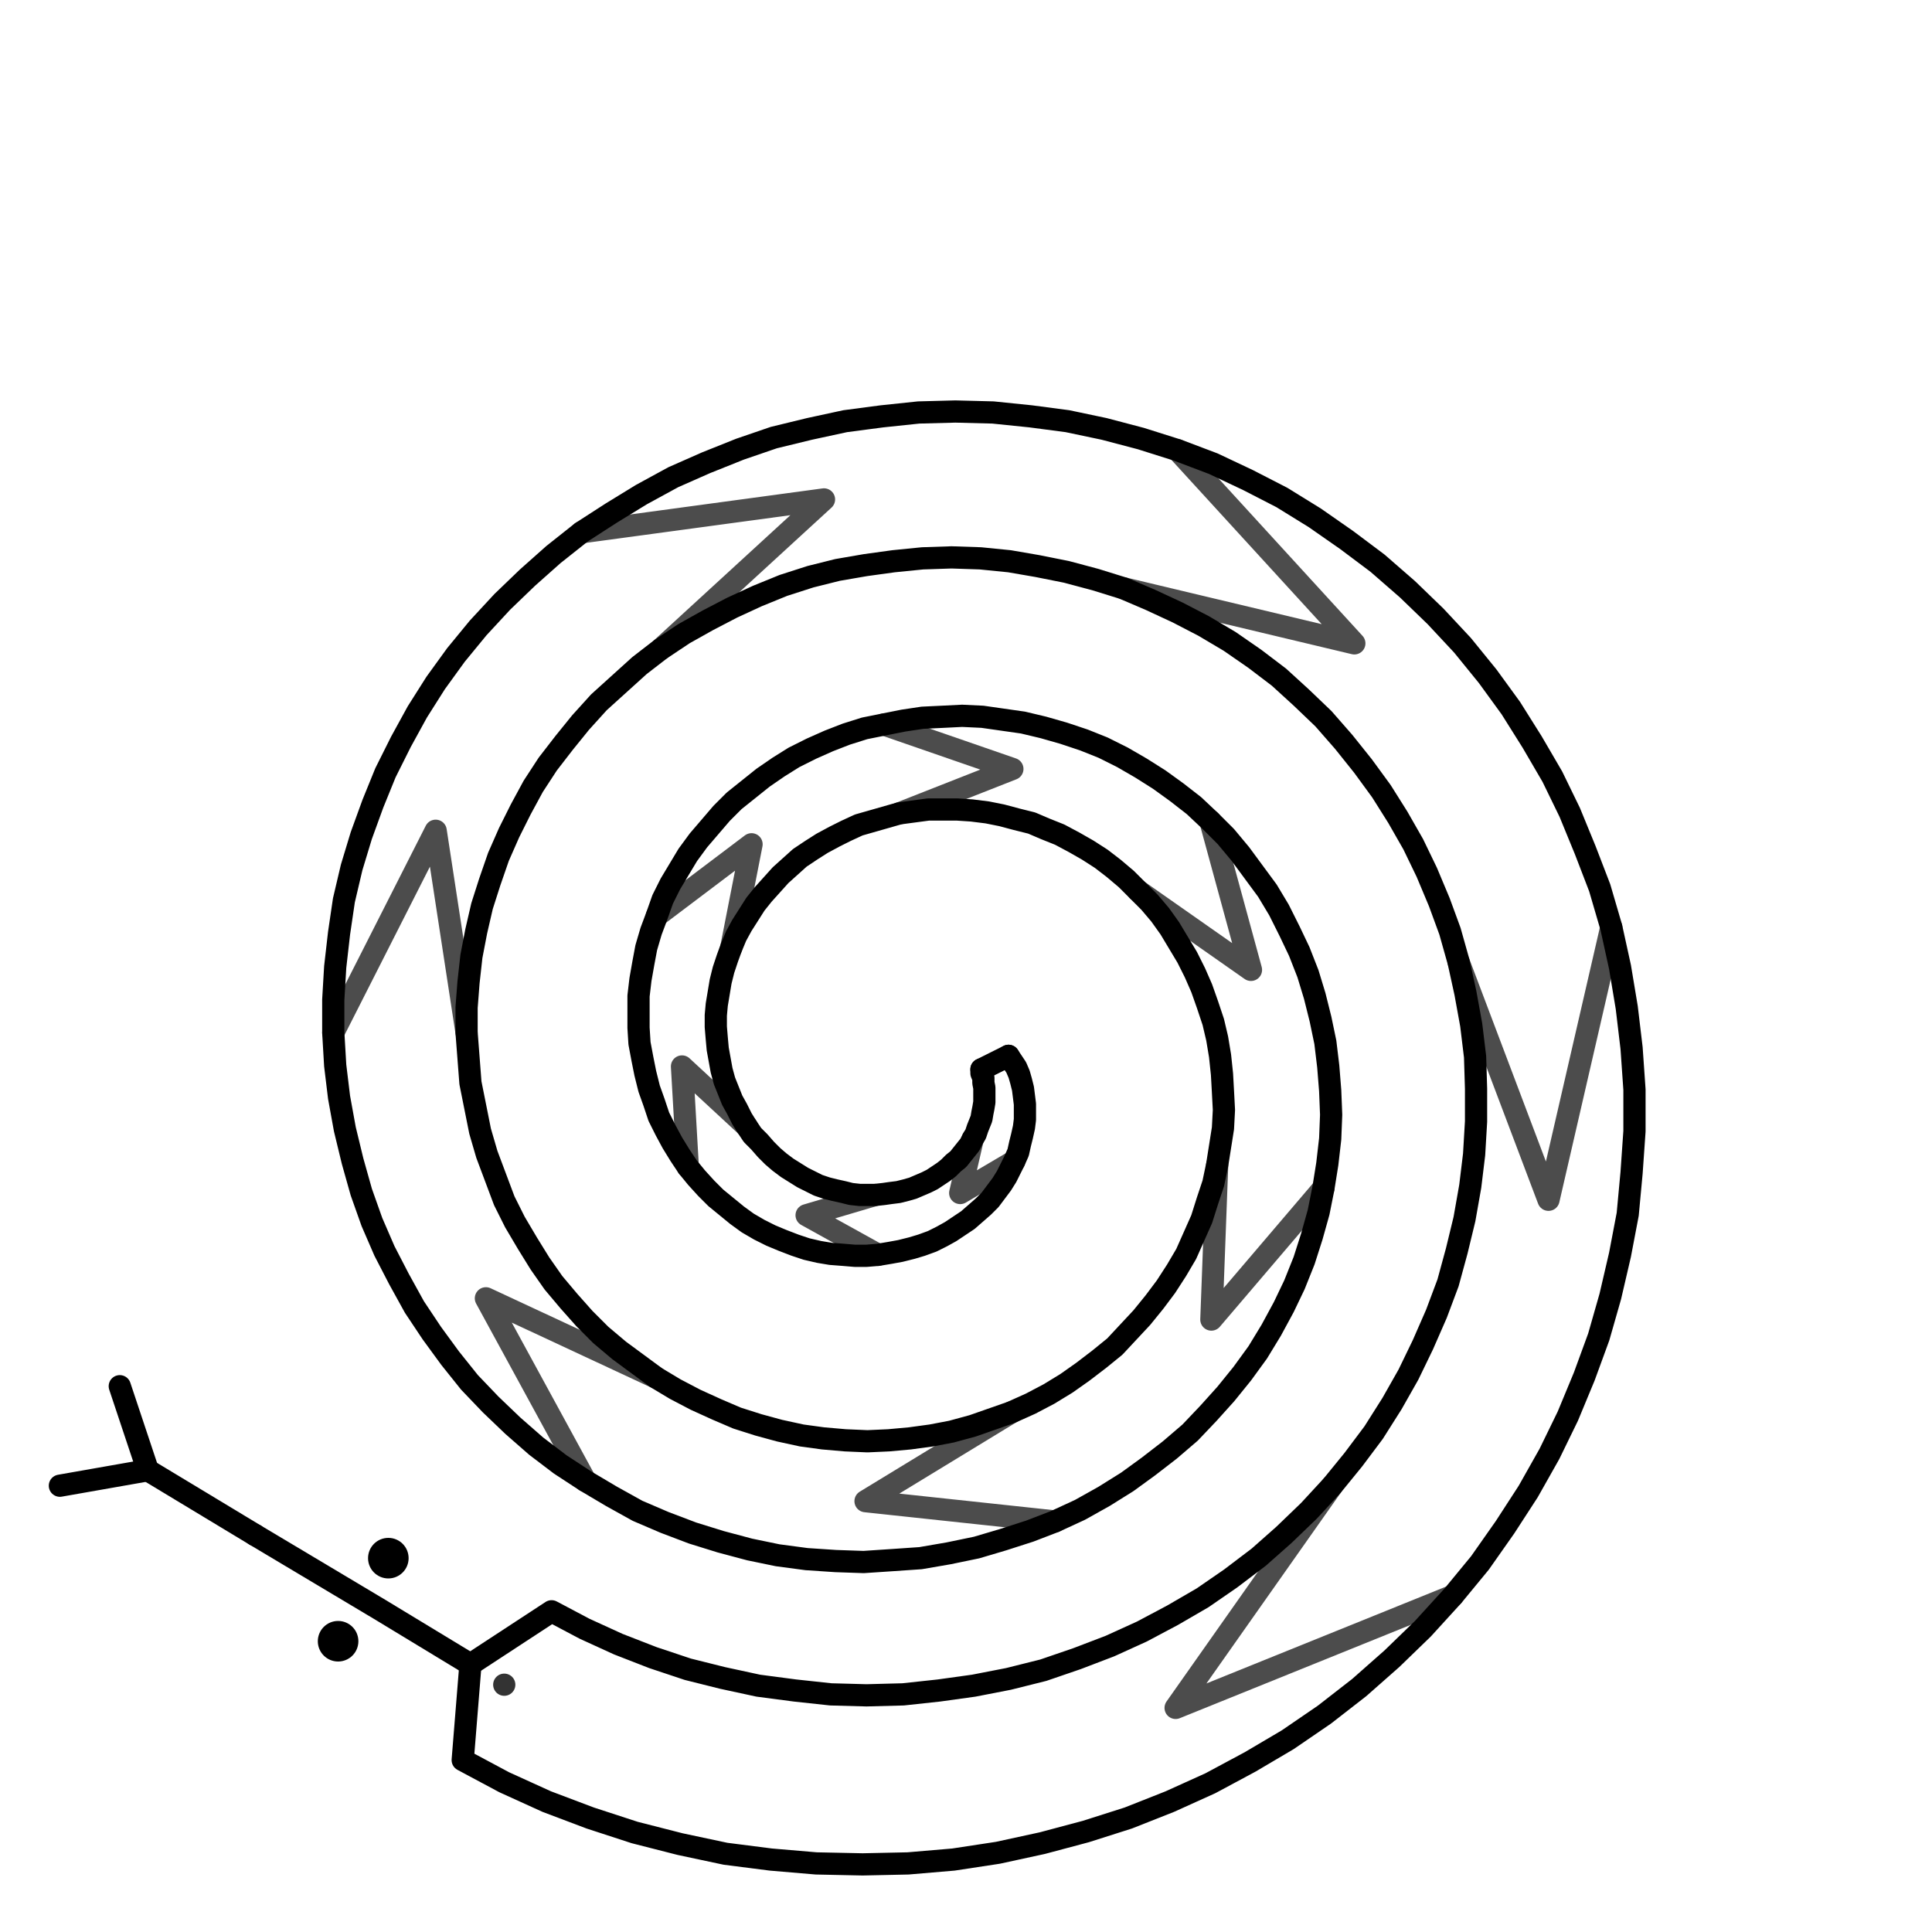
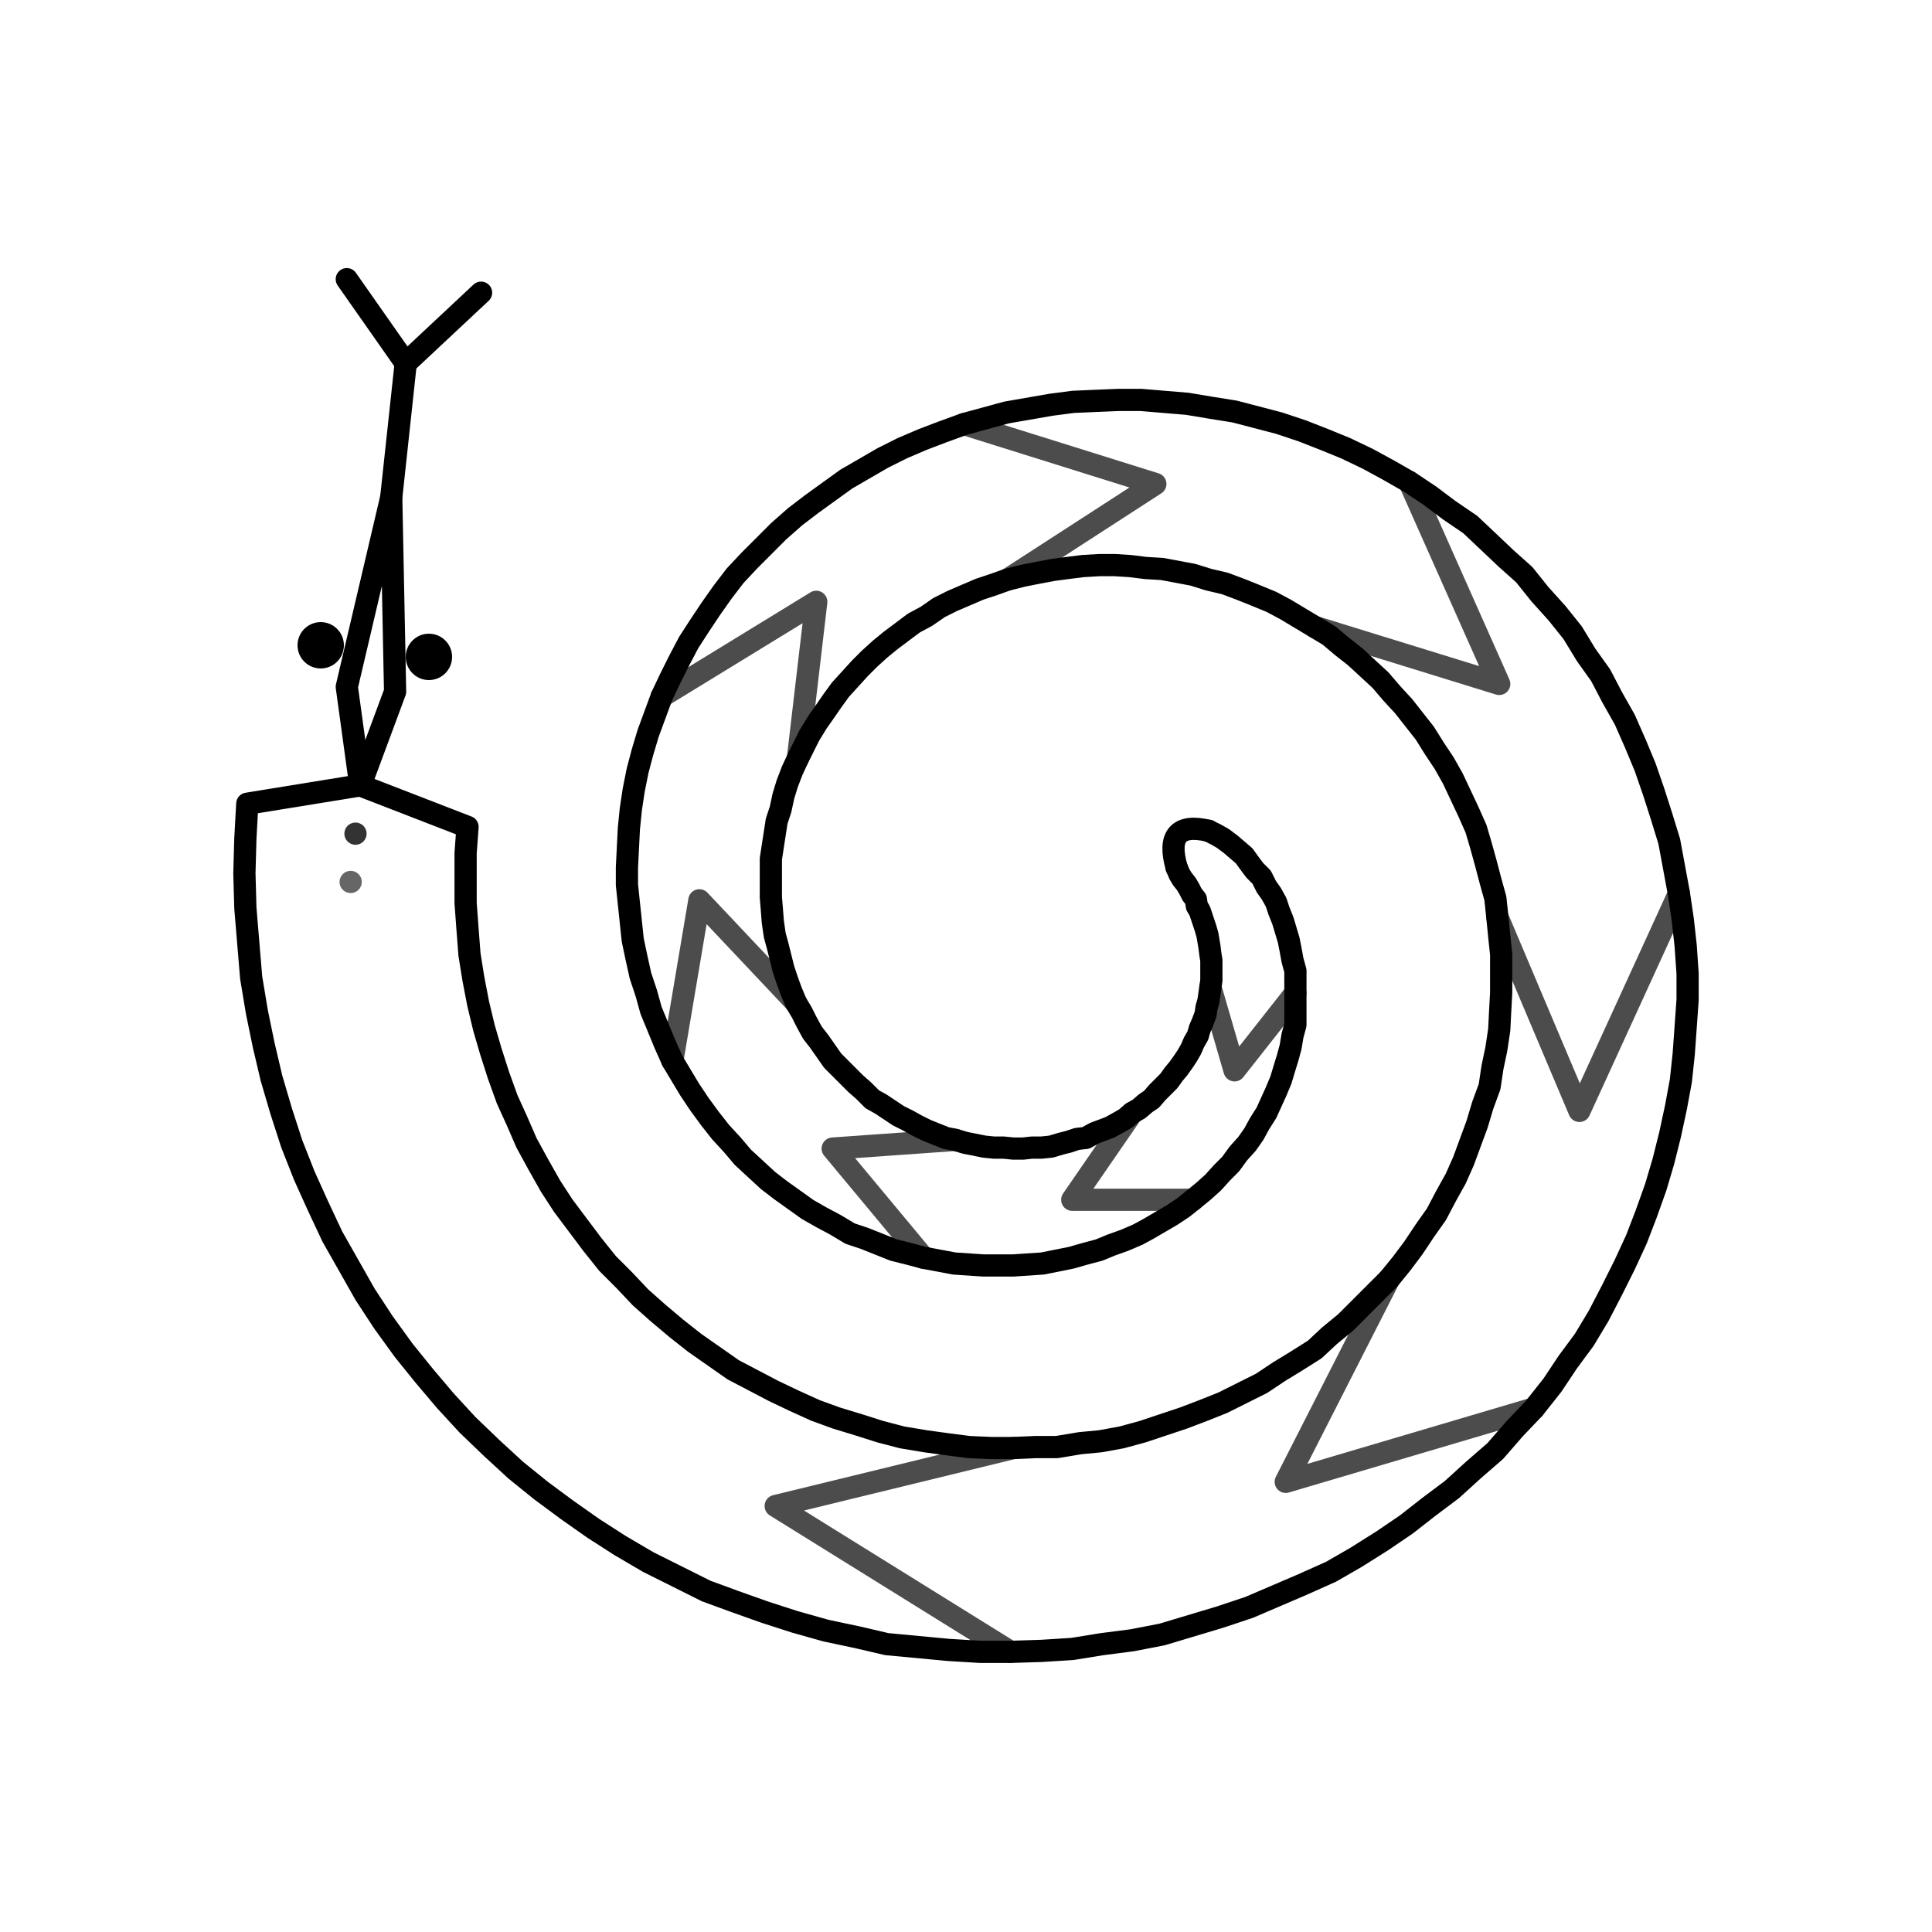
<svg xmlns="http://www.w3.org/2000/svg" viewBox="0 0 200 200" fill="none" stroke="currentColor" stroke-width="2.3" stroke-linecap="round" stroke-linejoin="round" role="img" aria-label="Coiled serpent">
-   <path d="M 101.6,110.7 L 101.6,111.1 L 101.8,111.6 L 101.8,112.1 L 101.9,112.6 L 101.9,113.1 L 101.9,113.6 L 101.9,114.1 L 101.8,114.7 L 101.7,115.2 L 101.6,115.8 L 101.4,116.3 L 101.2,116.8 L 101.0,117.4 L 100.7,117.9 L 100.4,118.5 L 100.0,119.0 L 99.6,119.5 L 99.2,120.0 L 98.7,120.4 L 98.2,120.9 L 97.7,121.3 L 97.1,121.7 L 96.5,122.1 L 95.9,122.4 L 95.2,122.7 L 94.5,123.0 L 93.8,123.2 L 93.0,123.4 L 92.2,123.5 L 91.5,123.6 L 90.6,123.7 L 89.8,123.7 L 89.0,123.7 L 88.1,123.6 L 87.3,123.4 L 86.4,123.2 L 85.6,123.0 L 84.7,122.7 L 83.9,122.3 L 83.1,121.9 L 82.3,121.4 L 81.5,120.9 L 80.7,120.3 L 80.0,119.7 L 79.3,119.0 L 78.6,118.2 L 77.9,117.5 L 77.3,116.6 L 76.8,115.8 L 76.3,114.8 L 75.8,113.9 L 75.4,112.9 L 75.0,111.9 L 74.7,110.8 L 74.5,109.7 L 74.3,108.6 L 74.2,107.5 L 74.1,106.3 L 74.1,105.1 L 74.2,104.0 L 74.4,102.8 L 74.6,101.6 L 74.9,100.4 L 75.3,99.2 L 75.7,98.1 L 76.2,96.9 L 76.8,95.8 L 77.5,94.7 L 78.2,93.6 L 79.0,92.6 L 79.9,91.6 L 80.8,90.6 L 81.8,89.7 L 82.8,88.8 L 84.0,88.0 L 85.1,87.3 L 86.4,86.6 L 87.6,86.0 L 88.9,85.4 L 90.3,85.0 L 91.7,84.6 L 93.1,84.2 L 94.6,84.0 L 96.1,83.8 L 97.6,83.8 L 99.1,83.8 L 100.6,83.9 L 102.2,84.1 L 103.7,84.4 L 105.2,84.8 L 106.8,85.2 L 108.2,85.8 L 109.7,86.4 L 111.2,87.2 L 112.6,88.0 L 114.0,88.9 L 115.3,89.9 L 116.6,91.0 L 117.8,92.2 L 119.0,93.4 L 120.1,94.7 L 121.1,96.1 L 122.0,97.6 L 122.9,99.1 L 123.7,100.7 L 124.4,102.3 L 125.0,104.0 L 125.6,105.8 L 126.0,107.5 L 126.3,109.3 L 126.5,111.2 L 126.6,113.0 L 126.7,114.9 L 126.6,116.8 L 126.3,118.7 L 126.0,120.6 L 125.6,122.5 L 125.0,124.3 L 124.4,126.2 L 123.6,128.0 L 122.8,129.8 L 121.8,131.5 L 120.7,133.2 L 119.5,134.8 L 118.2,136.4 L 116.8,137.9 L 115.4,139.4 L 113.8,140.7 L 112.1,142.0 L 110.4,143.2 L 108.6,144.3 L 106.7,145.3 L 104.7,146.2 L 102.7,146.9 L 100.7,147.6 L 98.5,148.2 L 96.4,148.6 L 94.2,148.9 L 92.0,149.1 L 89.8,149.2 L 87.5,149.1 L 85.2,148.9 L 83.0,148.6 L 80.7,148.1 L 78.5,147.5 L 76.3,146.8 L 74.2,145.9 L 72.0,144.9 L 69.9,143.8 L 67.9,142.6 L 66.0,141.2 L 64.1,139.8 L 62.2,138.2 L 60.5,136.5 L 58.9,134.7 L 57.3,132.8 L 55.9,130.8 L 54.6,128.7 L 53.3,126.5 L 52.2,124.3 L 51.3,121.9 L 50.4,119.5 L 49.7,117.1 L 49.2,114.6 L 48.7,112.1 L 48.5,109.5 L 48.3,106.9 L 48.3,104.3 L 48.5,101.7 L 48.8,99.0 L 49.3,96.4 L 49.9,93.8 L 50.7,91.3 L 51.6,88.7 L 52.7,86.2 L 53.9,83.8 L 55.2,81.4 L 56.7,79.1 L 58.4,76.9 L 60.1,74.8 L 62.0,72.7 L 64.1,70.8 L 66.2,68.9 L 68.4,67.2 L 70.8,65.6 L 73.3,64.2 L 75.8,62.9 L 78.4,61.7 L 81.1,60.6 L 83.9,59.7 L 86.7,59.0 L 89.6,58.5 L 92.5,58.1 L 95.5,57.8 L 98.5,57.7 L 101.5,57.8 L 104.5,58.1 L 107.4,58.6 L 110.4,59.2 L 113.4,60.0 L 116.3,60.9 L 119.1,62.1 L 121.9,63.4 L 124.6,64.8 L 127.3,66.4 L 129.9,68.2 L 132.4,70.1 L 134.7,72.2 L 137.0,74.4 L 139.1,76.8 L 141.1,79.3 L 143.0,81.9 L 144.7,84.6 L 146.3,87.4 L 147.7,90.3 L 149.0,93.4 L 150.1,96.4 L 151.0,99.6 L 151.7,102.8 L 152.3,106.1 L 152.7,109.4 L 152.8,112.7 L 152.8,116.1 L 152.6,119.5 L 152.2,122.8 L 151.6,126.2 L 150.8,129.5 L 149.9,132.8 L 148.7,136.0 L 147.3,139.2 L 145.8,142.3 L 144.1,145.3 L 142.2,148.3 L 140.1,151.1 L 137.9,153.8 L 135.5,156.4 L 132.9,158.9 L 130.3,161.2 L 127.4,163.4 L 124.5,165.4 L 121.4,167.2 L 118.2,168.9 L 114.9,170.4 L 111.5,171.7 L 108.0,172.9 L 104.4,173.8 L 100.8,174.5 L 97.2,175.0 L 93.5,175.4 L 89.7,175.5 L 86.0,175.4 L 82.3,175.0 L 78.5,174.5 L 74.8,173.7 L 71.2,172.8 L 67.6,171.6 L 64.0,170.2 L 60.5,168.6 L 57.1,166.8 L 48.7,172.3" />
-   <path d="M 104.4,109.3 L 104.8,109.9 L 105.2,110.5 L 105.5,111.2 L 105.7,111.9 L 105.9,112.7 L 106.0,113.5 L 106.1,114.3 L 106.1,115.1 L 106.1,115.9 L 106.0,116.7 L 105.8,117.6 L 105.6,118.4 L 105.4,119.3 L 105.0,120.2 L 104.6,121.0 L 104.2,121.8 L 103.7,122.6 L 103.1,123.4 L 102.5,124.2 L 101.8,124.9 L 101.0,125.6 L 100.2,126.3 L 99.3,126.9 L 98.4,127.5 L 97.5,128.0 L 96.5,128.5 L 95.4,128.9 L 94.4,129.2 L 93.2,129.5 L 92.1,129.7 L 90.9,129.9 L 89.7,130.0 L 88.5,130.0 L 87.3,129.9 L 86.0,129.8 L 84.8,129.6 L 83.5,129.3 L 82.3,128.9 L 81.0,128.4 L 79.8,127.9 L 78.6,127.3 L 77.4,126.6 L 76.3,125.8 L 75.2,124.9 L 74.1,124.0 L 73.1,123.0 L 72.1,121.9 L 71.2,120.8 L 70.4,119.6 L 69.6,118.3 L 68.9,117.0 L 68.2,115.6 L 67.7,114.1 L 67.2,112.7 L 66.8,111.1 L 66.5,109.6 L 66.2,108.0 L 66.1,106.4 L 66.1,104.7 L 66.1,103.1 L 66.3,101.4 L 66.6,99.7 L 66.9,98.1 L 67.4,96.4 L 68.0,94.8 L 68.6,93.1 L 69.4,91.5 L 70.3,90.0 L 71.2,88.5 L 72.3,87.0 L 73.5,85.6 L 74.7,84.2 L 76.0,82.9 L 77.5,81.7 L 79.0,80.5 L 80.6,79.4 L 82.2,78.4 L 84.0,77.5 L 85.8,76.7 L 87.6,76.0 L 89.5,75.4 L 91.5,75.0 L 93.5,74.6 L 95.5,74.3 L 97.6,74.2 L 99.6,74.1 L 101.7,74.2 L 103.8,74.5 L 105.9,74.8 L 108.0,75.3 L 110.1,75.9 L 112.2,76.6 L 114.2,77.4 L 116.2,78.4 L 118.1,79.5 L 120.0,80.7 L 121.8,82.0 L 123.6,83.4 L 125.3,85.0 L 126.9,86.6 L 128.4,88.4 L 129.8,90.3 L 131.2,92.2 L 132.4,94.2 L 133.5,96.4 L 134.5,98.5 L 135.4,100.8 L 136.1,103.1 L 136.7,105.5 L 137.2,107.9 L 137.5,110.4 L 137.7,112.9 L 137.8,115.4 L 137.7,117.9 L 137.4,120.5 L 137.0,123.0 L 136.5,125.5 L 135.8,128.0 L 135.0,130.5 L 134.0,133.0 L 132.9,135.3 L 131.6,137.7 L 130.2,140.0 L 128.6,142.2 L 126.9,144.3 L 125.1,146.3 L 123.2,148.3 L 121.1,150.1 L 118.9,151.8 L 116.7,153.4 L 114.3,154.9 L 111.8,156.3 L 109.2,157.5 L 106.6,158.5 L 103.8,159.4 L 101.1,160.2 L 98.2,160.8 L 95.3,161.3 L 92.4,161.5 L 89.4,161.7 L 86.5,161.6 L 83.5,161.4 L 80.5,161.0 L 77.6,160.4 L 74.6,159.6 L 71.7,158.7 L 68.8,157.6 L 66.0,156.4 L 63.3,154.9 L 60.6,153.3 L 58.0,151.6 L 55.5,149.7 L 53.1,147.6 L 50.8,145.4 L 48.6,143.1 L 46.6,140.6 L 44.7,138.0 L 42.9,135.3 L 41.3,132.4 L 39.8,129.5 L 38.5,126.5 L 37.4,123.4 L 36.5,120.2 L 35.7,116.9 L 35.1,113.6 L 34.7,110.3 L 34.5,106.9 L 34.5,103.5 L 34.7,100.1 L 35.1,96.6 L 35.6,93.2 L 36.4,89.8 L 37.4,86.5 L 38.6,83.2 L 39.9,80.0 L 41.5,76.8 L 43.2,73.7 L 45.1,70.7 L 47.2,67.8 L 49.5,65.0 L 52.0,62.3 L 54.6,59.8 L 57.3,57.4 L 60.2,55.1 L 63.3,53.1 L 66.4,51.2 L 69.7,49.4 L 73.1,47.9 L 76.6,46.5 L 80.1,45.3 L 83.8,44.4 L 87.5,43.6 L 91.3,43.1 L 95.1,42.7 L 98.9,42.6 L 102.8,42.7 L 106.7,43.1 L 110.5,43.6 L 114.3,44.4 L 118.1,45.4 L 121.9,46.6 L 125.6,48.0 L 129.2,49.7 L 132.7,51.5 L 136.1,53.6 L 139.4,55.9 L 142.6,58.3 L 145.7,61.0 L 148.6,63.8 L 151.4,66.8 L 154.0,70.0 L 156.4,73.3 L 158.6,76.8 L 160.7,80.4 L 162.5,84.1 L 164.1,88.0 L 165.6,91.9 L 166.8,96.0 L 167.7,100.1 L 168.4,104.3 L 168.9,108.5 L 169.2,112.8 L 169.2,117.1 L 168.9,121.4 L 168.5,125.7 L 167.7,129.9 L 166.7,134.2 L 165.5,138.4 L 164.0,142.5 L 162.3,146.6 L 160.4,150.5 L 158.2,154.4 L 155.8,158.1 L 153.2,161.8 L 150.4,165.2 L 147.3,168.6 L 144.1,171.7 L 140.7,174.7 L 137.1,177.5 L 133.3,180.1 L 129.4,182.4 L 125.3,184.6 L 121.1,186.5 L 116.8,188.2 L 112.4,189.6 L 107.9,190.8 L 103.3,191.8 L 98.7,192.5 L 94.0,192.9 L 89.3,193.0 L 84.5,192.9 L 79.8,192.5 L 75.1,191.9 L 70.4,190.9 L 65.7,189.7 L 61.1,188.2 L 56.6,186.5 L 52.2,184.5 L 47.9,182.2 L 48.7,172.3" />
-   <path d="M 101.6,110.7 L 104.4,109.3" />
-   <path d="M 100.7,117.9 L 99.4,123.5 L 105.0,120.2" opacity="0.7" />
-   <path d="M 90.6,123.7 L 83.5,125.8 L 90.9,129.9" opacity="0.7" />
-   <path d="M 77.3,116.6 L 70.6,110.4 L 71.2,120.8" opacity="0.7" />
-   <path d="M 75.7,98.1 L 77.8,87.4 L 68.0,94.8" opacity="0.7" />
-   <path d="M 93.1,84.2 L 104.8,79.6 L 91.5,75.0" opacity="0.7" />
-   <path d="M 117.8,92.2 L 129.5,100.4 L 125.3,85.0" opacity="0.7" />
-   <path d="M 126.0,120.6 L 125.4,136.6 L 137.0,123.0" opacity="0.7" />
-   <path d="M 104.7,146.2 L 89.6,155.4 L 109.2,157.5" opacity="0.7" />
-   <path d="M 67.9,142.6 L 50.3,134.4 L 60.6,153.3" opacity="0.7" />
-   <path d="M 48.3,106.9 L 45.1,86.0 L 34.5,106.9" opacity="0.7" />
-   <path d="M 68.4,67.2 L 85.3,51.7 L 60.2,55.1" opacity="0.7" />
-   <path d="M 116.3,60.9 L 140.2,66.6 L 121.9,46.6" opacity="0.7" />
-   <path d="M 151.0,99.6 L 160.3,124.2 L 166.8,96.0" opacity="0.7" />
-   <path d="M 137.9,153.8 L 121.7,176.8 L 150.4,165.2" opacity="0.7" />
-   <path d="M 48.7,172.3 L 39.3,166.6 L 26.4,158.9 L 39.3,166.6 L 48.7,172.3" />
-   <circle cx="40.2" cy="161.3" r="2.1" fill="currentColor" stroke="none" />
-   <circle cx="35.0" cy="169.9" r="2.1" fill="currentColor" stroke="none" />
-   <path d="M 52.2,174.4 L 52.2,174.4" opacity="0.8" />
-   <path d="M 26.4,158.9 L 15.3,152.2" />
-   <path d="M 15.3,152.2 L 12.4,143.5" />
-   <path d="M 15.3,152.2 L 6.2,153.8" />
+   <path d="M 121.8,89.8 L 122.1,90.5 L 122.4,91.0 L 122.8,91.5 L 123.1,92.0 L 123.4,92.6 L 123.8,93.1 L 123.9,93.8 L 124.2,94.3 L 124.4,94.9 L 124.6,95.5 L 124.8,96.1 L 125.0,96.8 L 125.1,97.4 L 125.2,98.0 L 125.3,98.8 L 125.4,99.4 L 125.4,100.1 L 125.4,100.8 L 125.4,101.5 L 125.3,102.2 L 125.2,102.9 L 125.1,103.6 L 124.9,104.3 L 124.8,105.0 L 124.5,105.8 L 124.2,106.5 L 124.0,107.2 L 123.6,107.9 L 123.3,108.6 L 122.9,109.3 L 122.5,109.9 L 122.0,110.6 L 121.5,111.2 L 121.0,111.9 L 120.4,112.5 L 119.8,113.1 L 119.2,113.8 L 118.6,114.2 L 117.9,114.8 L 117.2,115.2 L 116.5,115.8 L 115.8,116.2 L 114.9,116.7 L 114.1,117.0 L 113.3,117.3 L 112.4,117.8 L 111.5,117.9 L 110.6,118.2 L 109.8,118.4 L 108.8,118.7 L 107.8,118.8 L 106.8,118.8 L 105.9,118.9 L 104.9,118.9 L 103.9,118.8 L 102.9,118.8 L 101.9,118.7 L 100.9,118.5 L 99.9,118.3 L 98.9,118.0 L 97.9,117.8 L 96.9,117.4 L 95.9,117.0 L 94.9,116.5 L 94.0,116.0 L 93.0,115.5 L 92.1,114.9 L 91.2,114.3 L 90.3,113.8 L 89.4,112.9 L 88.6,112.2 L 87.8,111.4 L 87.0,110.6 L 86.2,109.8 L 85.5,108.8 L 84.8,107.8 L 84.1,106.9 L 83.5,105.8 L 83.0,104.8 L 82.4,103.8 L 81.9,102.6 L 81.5,101.5 L 81.1,100.3 L 80.8,99.1 L 80.5,97.9 L 80.2,96.8 L 80.0,95.4 L 79.9,94.1 L 79.8,92.9 L 79.8,91.6 L 79.8,90.3 L 79.8,88.9 L 80.0,87.6 L 80.2,86.3 L 80.4,85.0 L 80.8,83.8 L 81.1,82.4 L 81.5,81.1 L 82.0,79.8 L 82.6,78.5 L 83.2,77.3 L 83.8,76.1 L 84.6,74.8 L 85.3,73.8 L 86.2,72.5 L 87.0,71.4 L 88.0,70.3 L 89.0,69.2 L 90.0,68.2 L 91.1,67.2 L 92.2,66.3 L 93.4,65.4 L 94.6,64.5 L 95.9,63.8 L 97.2,62.9 L 98.6,62.2 L 100.0,61.6 L 101.4,61.0 L 102.9,60.5 L 104.3,60.0 L 105.9,59.6 L 107.4,59.3 L 109.0,59.0 L 110.5,58.8 L 112.1,58.6 L 113.8,58.5 L 115.4,58.5 L 117.0,58.6 L 118.6,58.8 L 120.3,58.9 L 121.9,59.2 L 123.5,59.5 L 125.1,60.0 L 126.8,60.4 L 128.4,61.0 L 129.9,61.6 L 131.6,62.3 L 133.1,63.1 L 134.6,64.0 L 136.1,64.9 L 137.6,65.8 L 138.9,66.9 L 140.3,68.0 L 141.6,69.2 L 142.9,70.4 L 144.1,71.8 L 145.3,73.1 L 146.4,74.5 L 147.5,75.9 L 148.5,77.5 L 149.5,79.0 L 150.4,80.6 L 151.2,82.3 L 152.0,84.0 L 152.8,85.8 L 153.3,87.5 L 153.8,89.3 L 154.3,91.2 L 154.8,93.0 L 155.0,94.9 L 155.2,96.9 L 155.4,98.8 L 155.4,100.8 L 155.4,102.8 L 155.3,104.6 L 155.2,106.6 L 154.9,108.6 L 154.5,110.5 L 154.2,112.5 L 153.5,114.4 L 152.9,116.4 L 152.2,118.3 L 151.5,120.2 L 150.7,122.0 L 149.7,123.8 L 148.7,125.7 L 147.5,127.4 L 146.3,129.2 L 145.1,130.8 L 143.8,132.4 L 142.3,133.9 L 140.8,135.4 L 139.3,136.9 L 137.6,138.3 L 136.1,139.7 L 134.2,140.9 L 132.4,142.0 L 130.6,143.2 L 128.6,144.2 L 126.6,145.2 L 124.6,146.0 L 122.5,146.8 L 120.4,147.5 L 118.3,148.2 L 116.1,148.8 L 113.9,149.2 L 111.8,149.4 L 109.4,149.8 L 107.2,149.8 L 104.9,149.9 L 102.6,149.9 L 100.3,149.8 L 98.0,149.5 L 95.8,149.2 L 93.4,148.8 L 91.1,148.2 L 88.9,147.5 L 86.6,146.8 L 84.4,146.0 L 82.2,145.0 L 80.1,144.0 L 78.0,142.9 L 75.9,141.8 L 73.9,140.4 L 71.9,139.0 L 70.0,137.5 L 68.1,135.9 L 66.3,134.3 L 64.6,132.5 L 62.9,130.8 L 61.3,128.8 L 59.8,126.8 L 58.3,124.8 L 57.0,122.8 L 55.7,120.5 L 54.5,118.3 L 53.5,116.0 L 52.5,113.8 L 51.6,111.3 L 50.8,108.8 L 50.1,106.4 L 49.5,103.9 L 49.0,101.3 L 48.6,98.8 L 48.4,96.2 L 48.2,93.5 L 48.2,90.9 L 48.2,88.3 L 48.4,85.6 L 37.3,81.3" />
+   <path d="M 125.1,86.0 L 125.9,86.4 L 126.6,86.8 L 127.4,87.4 L 128.1,88.0 L 128.8,88.6 L 129.3,89.3 L 129.9,90.1 L 130.6,90.8 L 131.1,91.8 L 131.6,92.5 L 132.1,93.4 L 132.4,94.3 L 132.8,95.3 L 133.1,96.3 L 133.4,97.3 L 133.6,98.3 L 133.8,99.4 L 134.1,100.5 L 134.1,101.5 L 134.1,102.8 L 134.1,103.8 L 134.1,104.9 L 134.1,106.1 L 133.8,107.2 L 133.6,108.4 L 133.3,109.5 L 132.9,110.8 L 132.6,111.8 L 132.1,113.0 L 131.6,114.1 L 131.1,115.2 L 130.4,116.3 L 129.8,117.4 L 129.1,118.4 L 128.2,119.4 L 127.4,120.5 L 126.5,121.4 L 125.6,122.4 L 124.6,123.3 L 123.5,124.2 L 122.5,125.0 L 121.3,125.8 L 120.1,126.5 L 118.9,127.2 L 117.8,127.8 L 116.4,128.4 L 115.0,128.9 L 113.8,129.4 L 112.3,129.8 L 110.9,130.2 L 109.4,130.5 L 107.9,130.8 L 106.4,130.9 L 104.9,131.0 L 103.4,131.0 L 101.8,131.0 L 100.3,130.9 L 98.8,130.8 L 97.2,130.5 L 95.6,130.2 L 94.1,129.8 L 92.5,129.4 L 91.0,128.8 L 89.5,128.2 L 88.0,127.7 L 86.5,126.8 L 85.0,126.0 L 83.6,125.2 L 82.2,124.2 L 80.8,123.2 L 79.5,122.2 L 78.2,121.0 L 76.9,119.8 L 75.8,118.5 L 74.6,117.2 L 73.5,115.8 L 72.4,114.3 L 71.4,112.8 L 70.5,111.3 L 69.6,109.8 L 68.8,108.0 L 68.1,106.3 L 67.4,104.6 L 66.9,102.8 L 66.3,101.0 L 65.9,99.2 L 65.5,97.3 L 65.3,95.4 L 65.1,93.5 L 64.9,91.6 L 64.9,89.8 L 65.0,87.8 L 65.1,85.8 L 65.3,83.8 L 65.6,81.8 L 66.0,79.8 L 66.5,77.9 L 67.1,75.9 L 67.8,74.0 L 68.5,72.1 L 69.4,70.2 L 70.3,68.4 L 71.3,66.5 L 72.4,64.8 L 73.6,63.0 L 74.8,61.3 L 76.1,59.6 L 77.6,58.0 L 79.1,56.5 L 80.6,55.0 L 82.3,53.5 L 84.0,52.2 L 85.8,50.9 L 87.6,49.6 L 89.5,48.5 L 91.4,47.4 L 93.4,46.4 L 95.5,45.5 L 97.6,44.7 L 99.8,43.9 L 102.0,43.3 L 104.2,42.7 L 106.5,42.3 L 108.8,41.9 L 111.1,41.6 L 113.4,41.5 L 115.8,41.4 L 118.1,41.4 L 120.5,41.6 L 122.9,41.8 L 125.3,42.2 L 127.8,42.6 L 130.1,43.2 L 132.4,43.8 L 134.8,44.6 L 137.1,45.5 L 139.3,46.4 L 141.6,47.5 L 143.8,48.7 L 145.9,49.9 L 148.0,51.3 L 150.0,52.8 L 152.2,54.3 L 154.0,56.0 L 155.9,57.8 L 157.8,59.5 L 159.4,61.5 L 161.2,63.5 L 162.8,65.5 L 164.2,67.8 L 165.7,69.9 L 166.9,72.2 L 168.2,74.5 L 169.3,77.0 L 170.3,79.4 L 171.2,82.0 L 172.0,84.5 L 172.8,87.1 L 173.3,89.8 L 173.8,92.5 L 174.2,95.2 L 174.5,97.9 L 174.7,100.8 L 174.7,103.5 L 174.5,106.3 L 174.3,109.1 L 174.0,111.9 L 173.5,114.6 L 172.9,117.4 L 172.2,120.2 L 171.4,122.9 L 170.4,125.7 L 169.4,128.3 L 168.2,130.9 L 166.9,133.5 L 165.5,136.2 L 164.0,138.7 L 162.3,141.0 L 160.7,143.4 L 158.8,145.8 L 156.8,147.9 L 154.8,150.2 L 152.5,152.2 L 150.3,154.2 L 147.9,156.0 L 145.6,157.8 L 143.1,159.5 L 140.4,161.2 L 137.8,162.7 L 134.9,164.0 L 132.1,165.2 L 129.3,166.4 L 126.3,167.4 L 123.3,168.3 L 120.3,169.2 L 117.2,169.8 L 114.1,170.2 L 111.0,170.7 L 107.8,170.9 L 104.6,171.0 L 101.5,171.0 L 98.2,170.8 L 95.0,170.5 L 91.8,170.2 L 88.8,169.5 L 85.5,168.8 L 82.3,167.9 L 79.2,166.9 L 76.1,165.8 L 73.1,164.7 L 70.1,163.2 L 67.1,161.7 L 64.2,160.0 L 61.4,158.2 L 58.7,156.3 L 56.0,154.3 L 53.4,152.2 L 50.9,149.9 L 48.4,147.5 L 46.1,145.0 L 43.9,142.4 L 41.8,139.8 L 39.7,136.9 L 37.8,134.0 L 36.1,131.0 L 34.4,128.0 L 32.9,124.8 L 31.5,121.7 L 30.2,118.4 L 29.1,115.0 L 28.1,111.6 L 27.3,108.2 L 26.6,104.8 L 26.0,101.2 L 25.7,97.6 L 25.4,94.0 L 25.3,90.4 L 25.4,86.8 L 25.6,83.2 L 37.3,81.3" />
+   <path d="M 121.8,89.8 Q 120.4,84.9 125.1,86.0" />
+   <path d="M 125.3,102.2 L 127.8,110.8 L 134.1,102.8" opacity="0.7" />
+   <path d="M 117.2,115.2 L 111.0,124.2 L 123.5,124.2" opacity="0.7" />
+   <path d="M 98.9,118.0 L 86.2,118.9 L 95.6,130.2" opacity="0.7" />
+   <path d="M 82.4,103.8 L 72.4,93.2 L 69.6,109.8" opacity="0.7" />
+   <path d="M 82.6,78.5 L 84.5,62.3 L 68.5,72.1" opacity="0.7" />
+   <path d="M 104.3,60.0 L 119.6,50.1 L 99.8,43.9" opacity="0.7" />
+   <path d="M 136.1,64.9 L 155.2,70.8 L 145.9,49.9" opacity="0.7" />
+   <path d="M 155.0,94.9 L 163.5,115.0 L 173.8,92.5" opacity="0.7" />
+   <path d="M 143.8,132.4 L 133.1,153.4 L 158.8,145.8" opacity="0.7" />
+   <path d="M 104.9,149.9 L 80.3,155.9 L 104.6,171.0" opacity="0.7" />
+   <path d="M 37.3,81.3 L 40.9,71.6 L 40.5,51.5 L 35.9,71.1 L 37.3,81.3" />
+   <circle cx="44.4" cy="68.0" r="2.4" fill="currentColor" stroke="none" />
+   <circle cx="33.2" cy="66.8" r="2.4" fill="currentColor" stroke="none" />
+   <path d="M 36.8,86.3 L 36.8,86.3" opacity="0.8" />
+   <path d="M 36.3,91.3 L 36.3,91.3" opacity="0.6" />
+   <path d="M 40.5,51.5 L 42.0,37.6" />
+   <path d="M 42.0,37.6 L 49.8,30.3" />
+   <path d="M 42.0,37.6 L 35.9,28.9" />
</svg>
